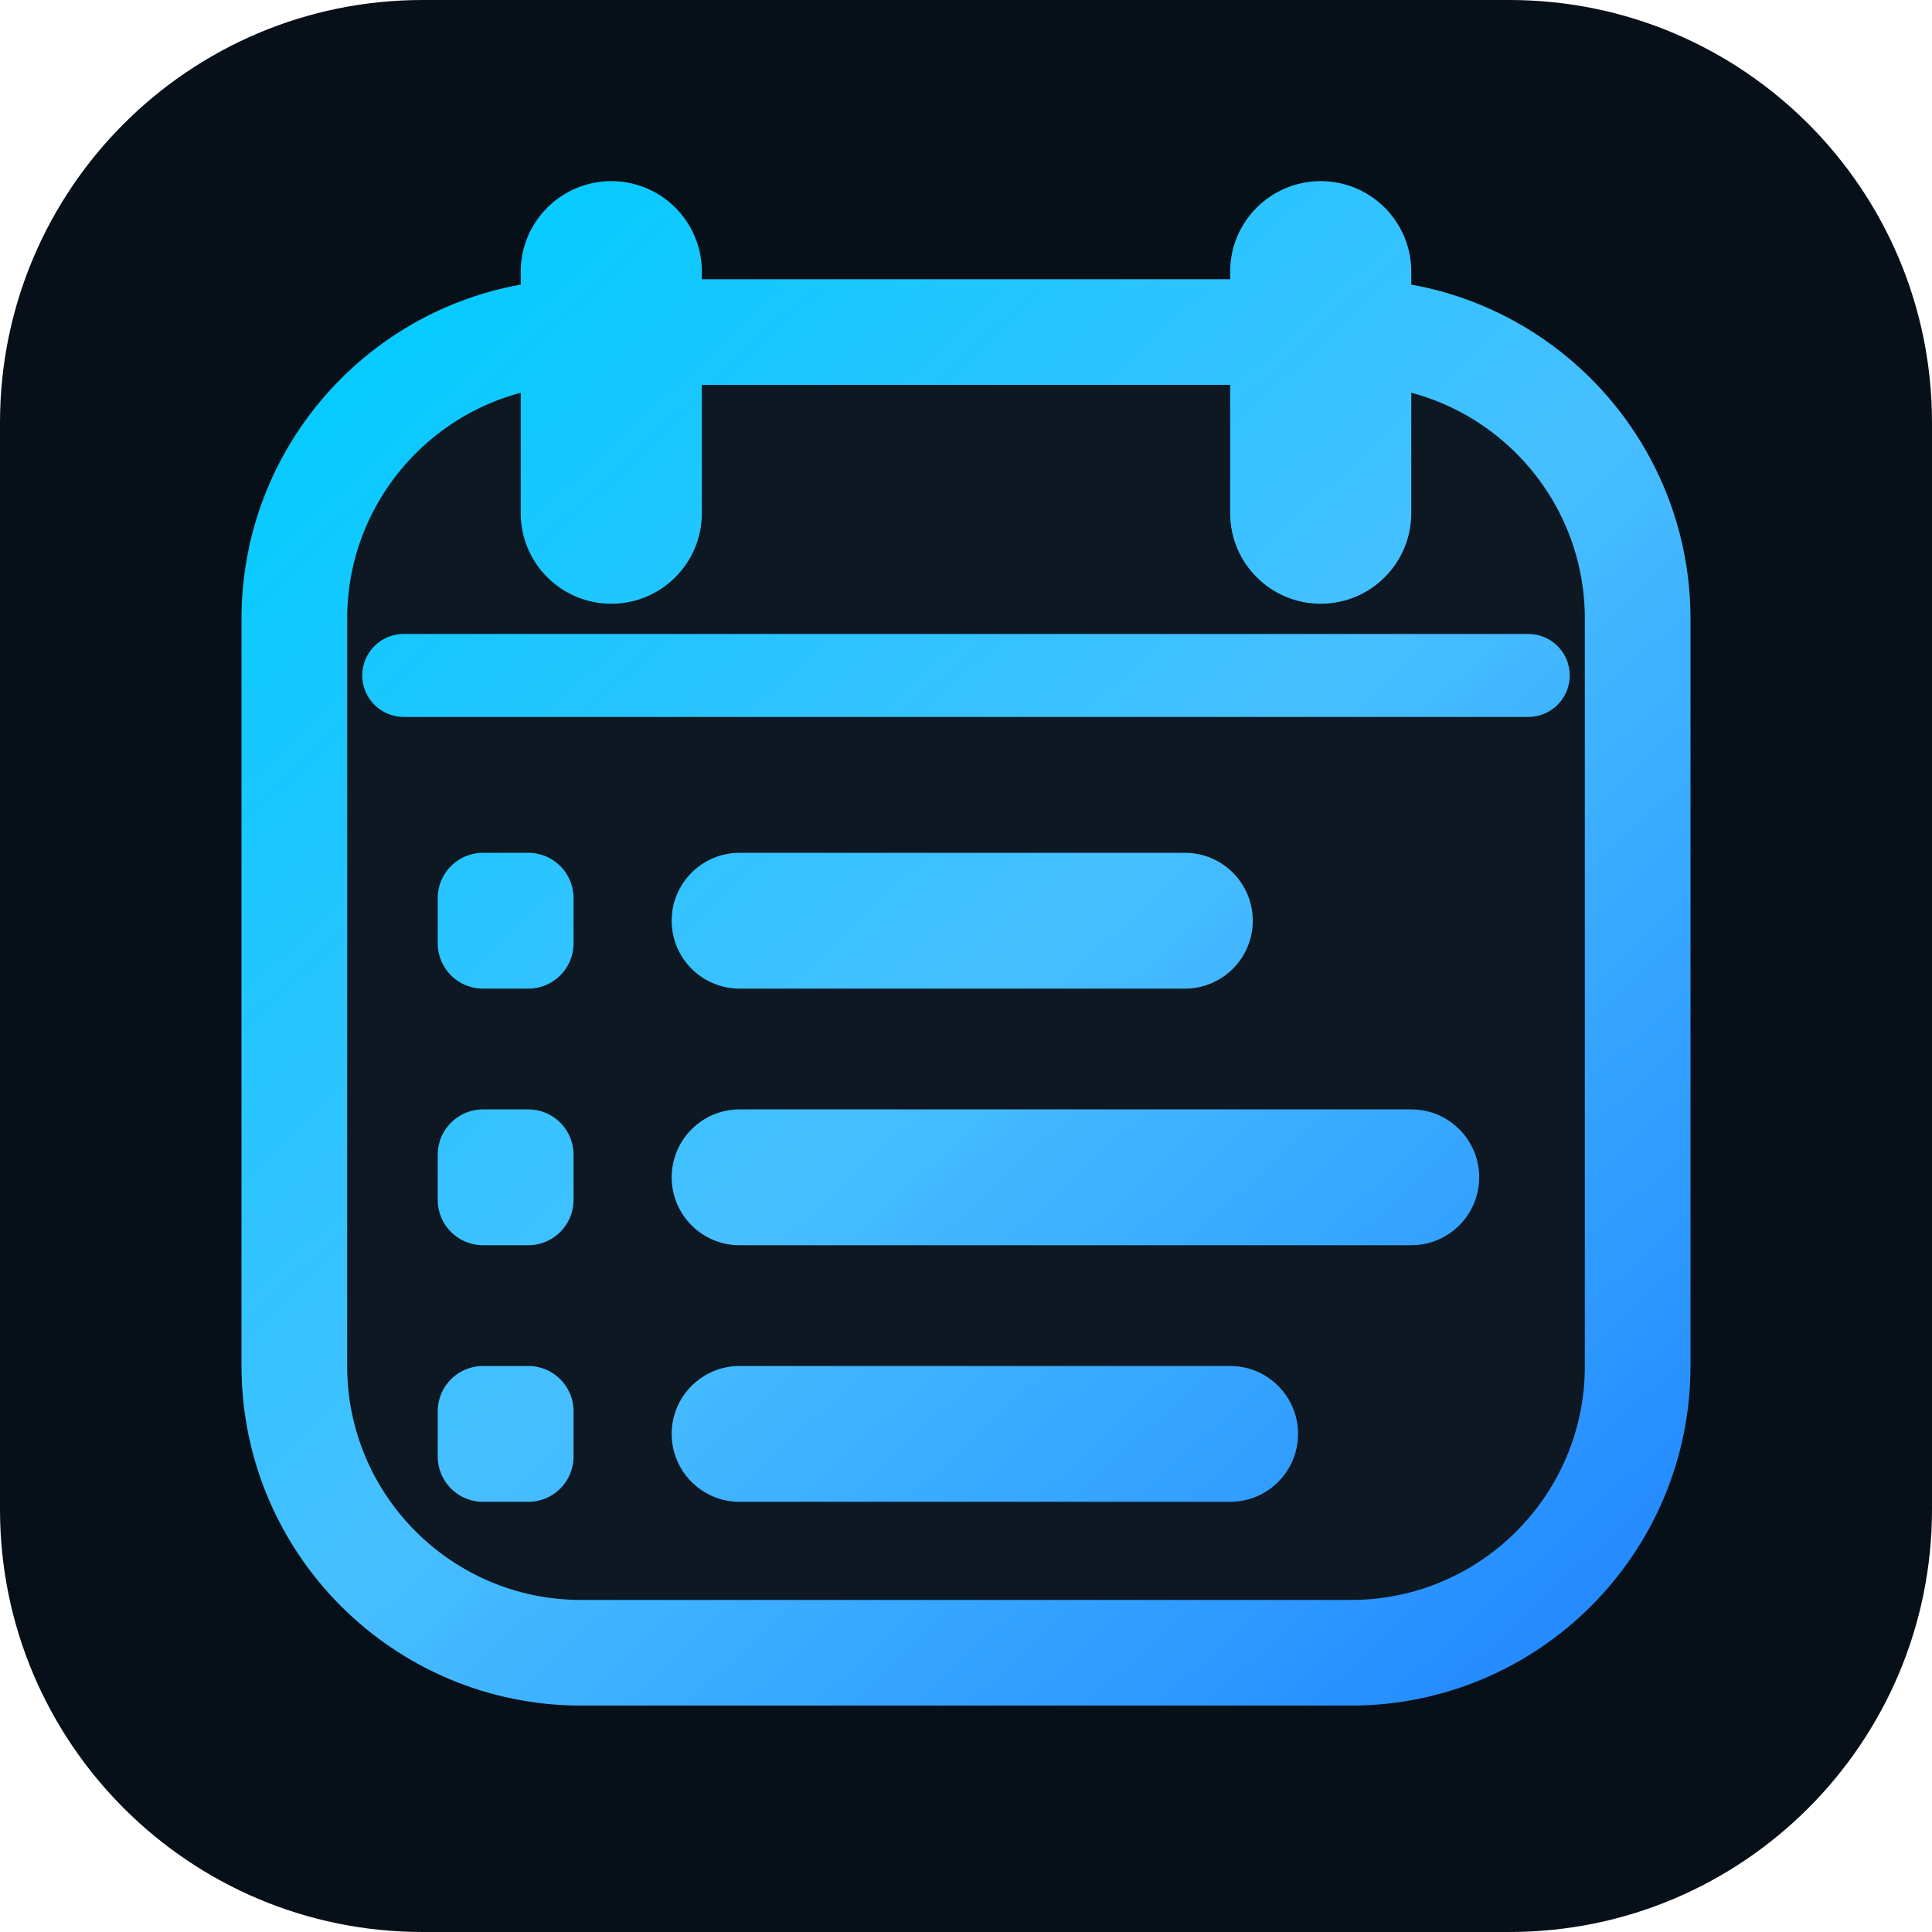
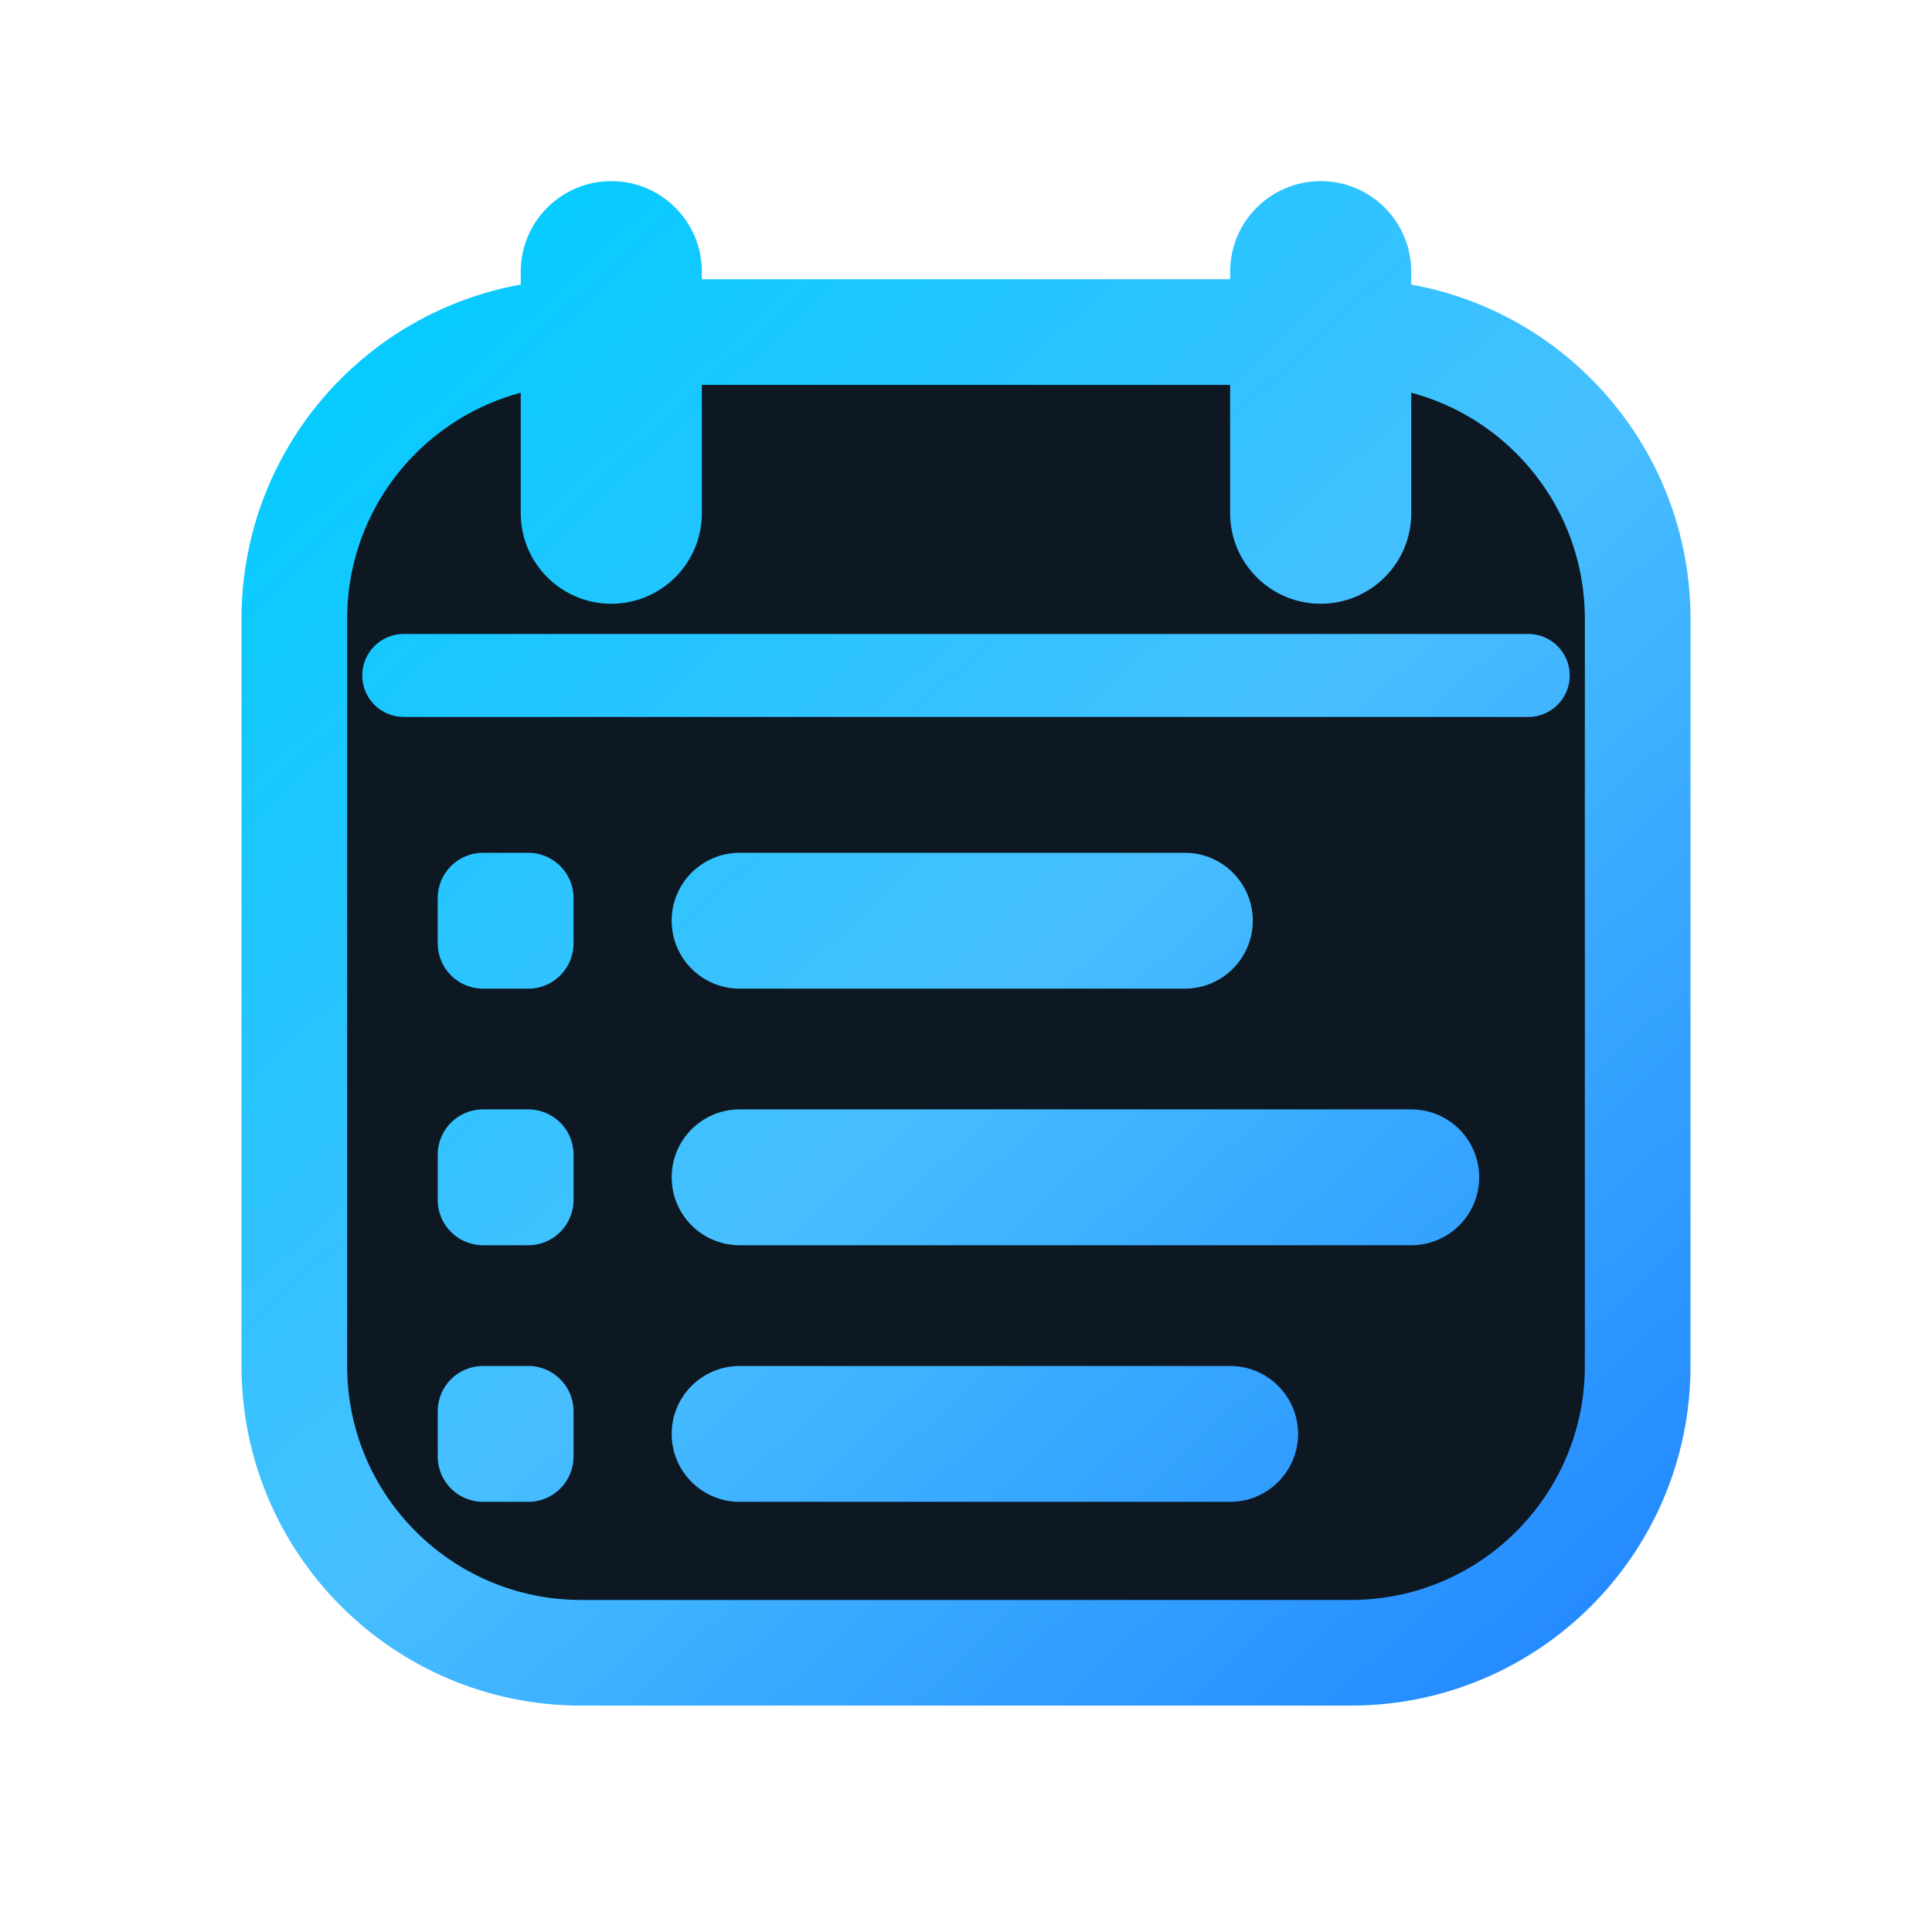
<svg xmlns="http://www.w3.org/2000/svg" viewBox="0 0 512 512" width="512" height="512" role="img" aria-label="FocusFlow schedule calendar">
  <defs>
    <linearGradient id="focusflow-gradient" x1="86" y1="72" x2="426" y2="440" gradientUnits="userSpaceOnUse">
      <stop offset="0" stop-color="#00ccff" />
      <stop offset="0.52" stop-color="#47bfff" />
      <stop offset="1" stop-color="#2388ff" />
    </linearGradient>
  </defs>
-   <rect width="512" height="512" rx="112" fill="#071018" />
  <rect x="78" y="88" width="356" height="350" rx="76" fill="#0d1823" stroke="url(#focusflow-gradient)" stroke-width="28" />
  <rect x="138" y="48" width="48" height="112" rx="24" fill="url(#focusflow-gradient)" />
  <rect x="326" y="48" width="48" height="112" rx="24" fill="url(#focusflow-gradient)" />
  <rect x="96" y="168" width="320" height="22" rx="11" fill="url(#focusflow-gradient)" />
  <g fill="url(#focusflow-gradient)">
    <rect x="116" y="226" width="36" height="36" rx="12" />
    <rect x="178" y="226" width="154" height="36" rx="18" />
    <rect x="116" y="294" width="36" height="36" rx="12" />
    <rect x="178" y="294" width="214" height="36" rx="18" />
    <rect x="116" y="362" width="36" height="36" rx="12" />
    <rect x="178" y="362" width="166" height="36" rx="18" />
  </g>
</svg>
